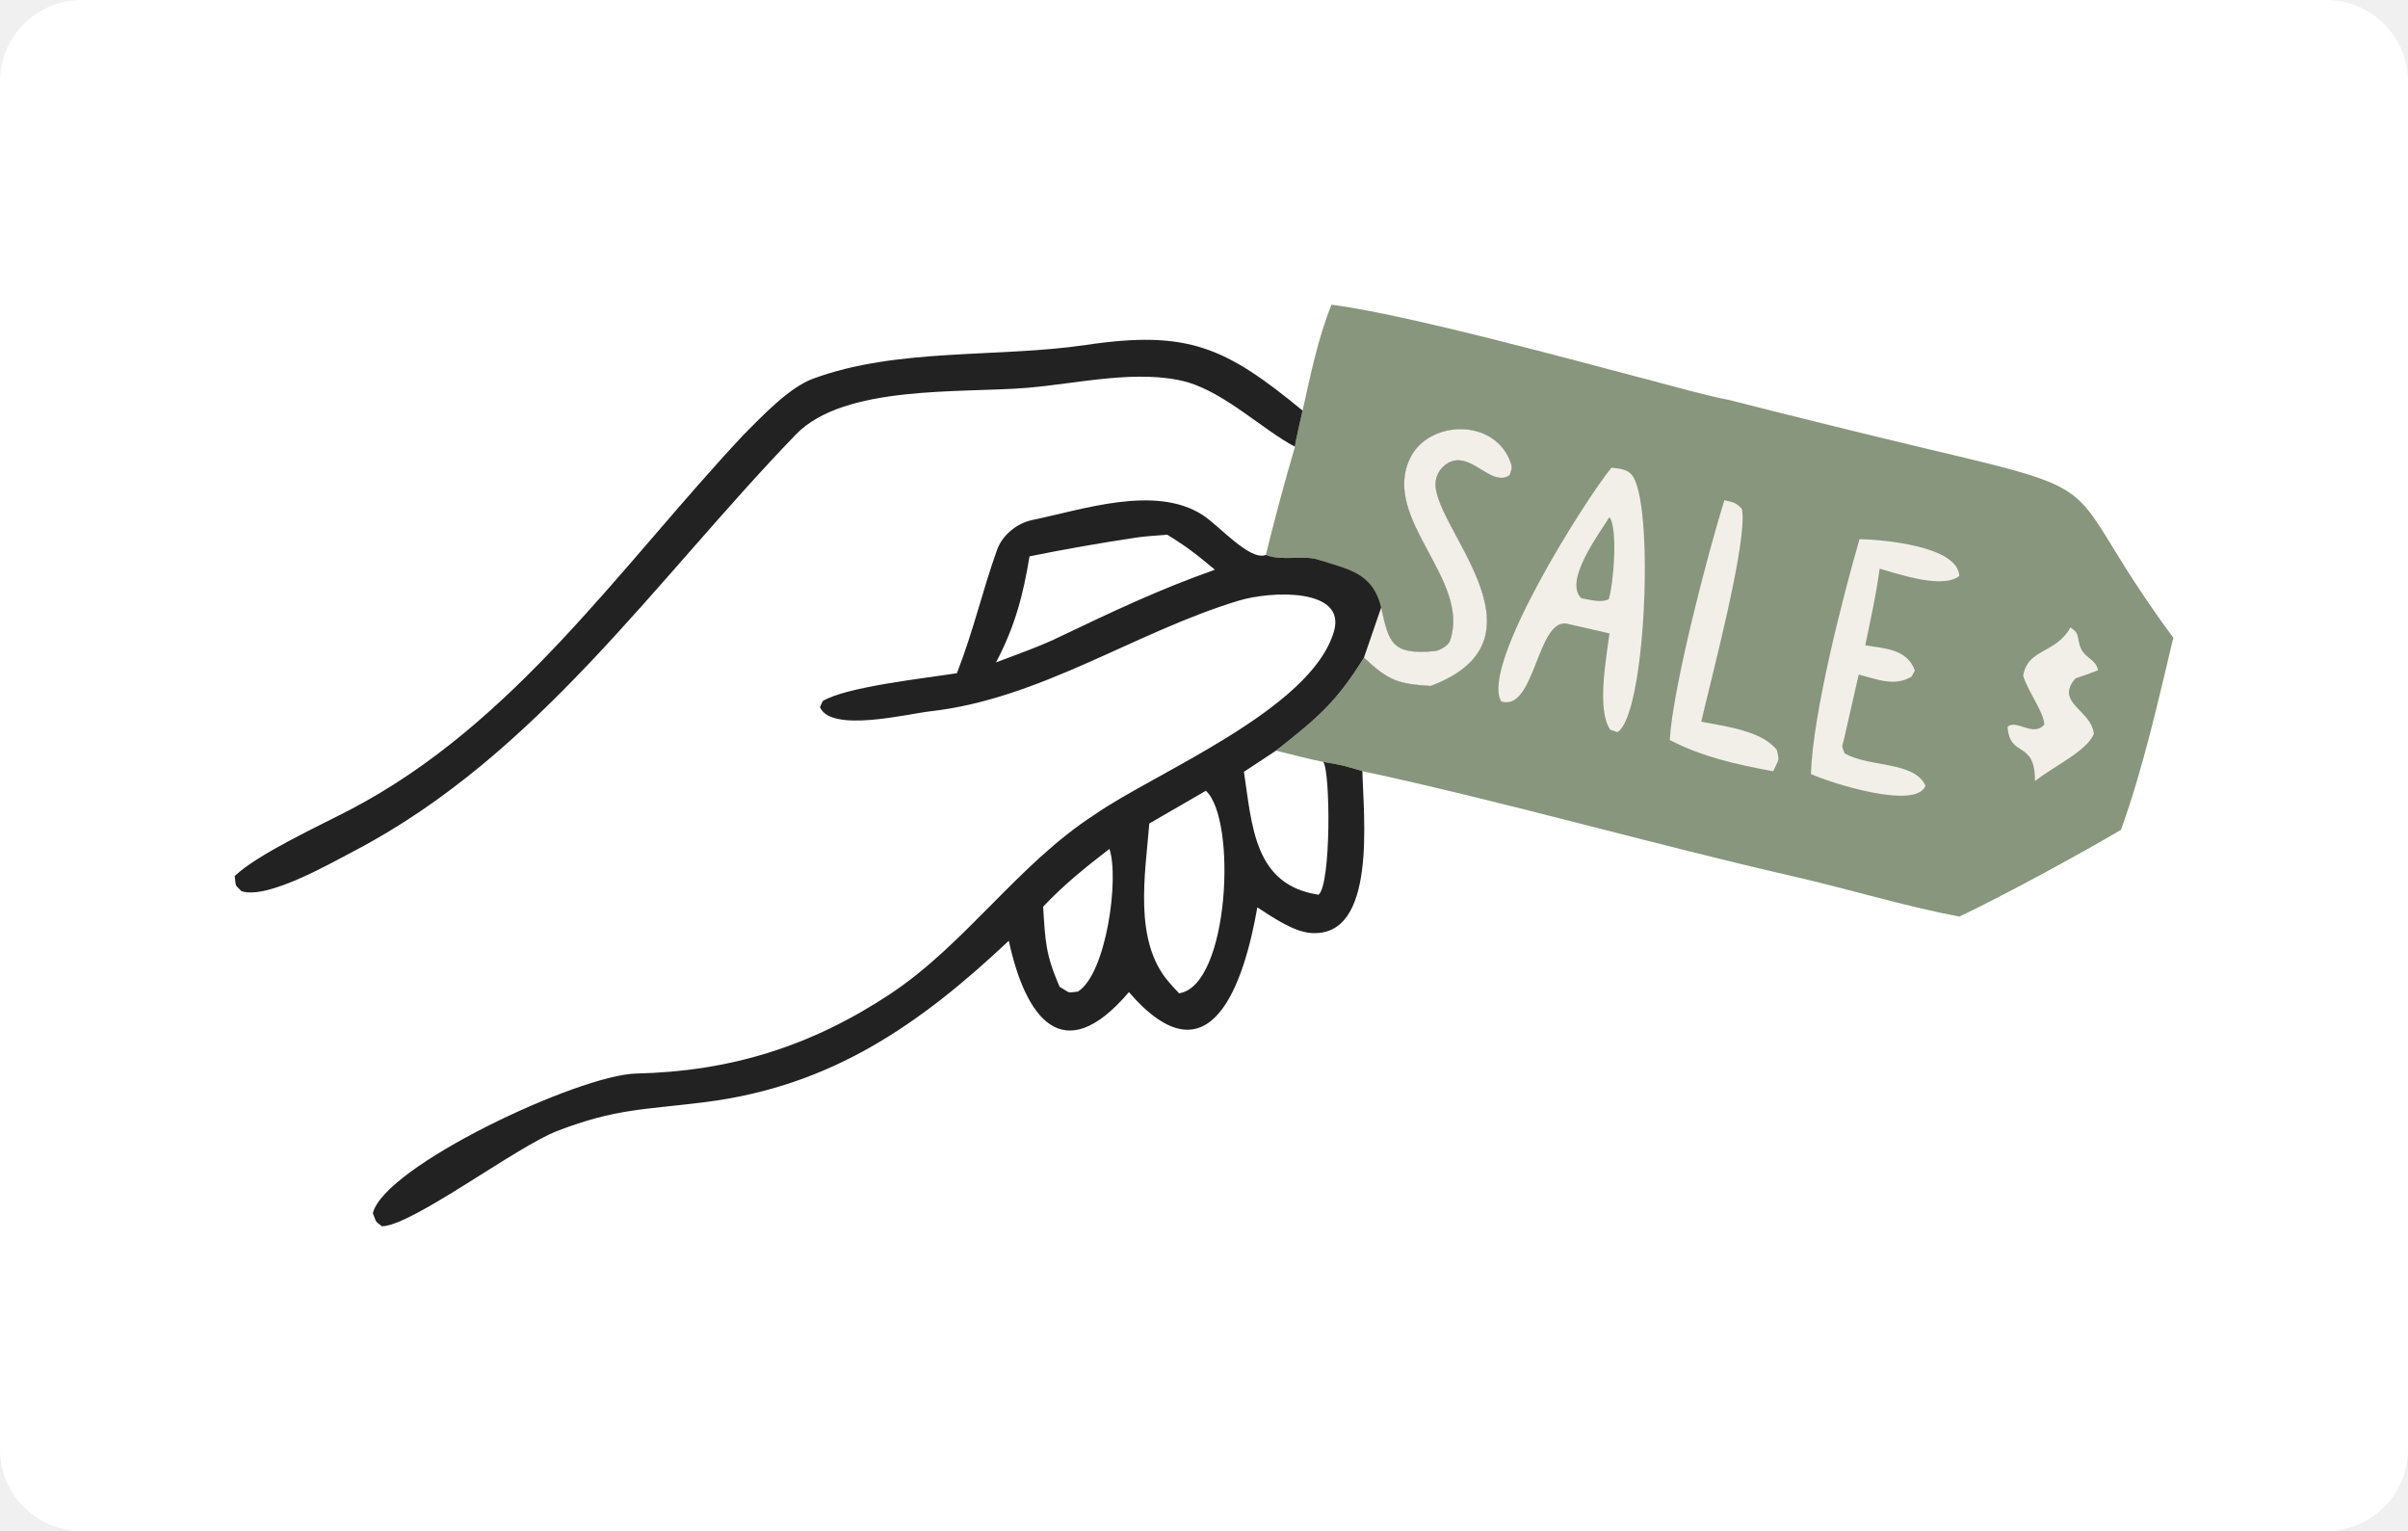
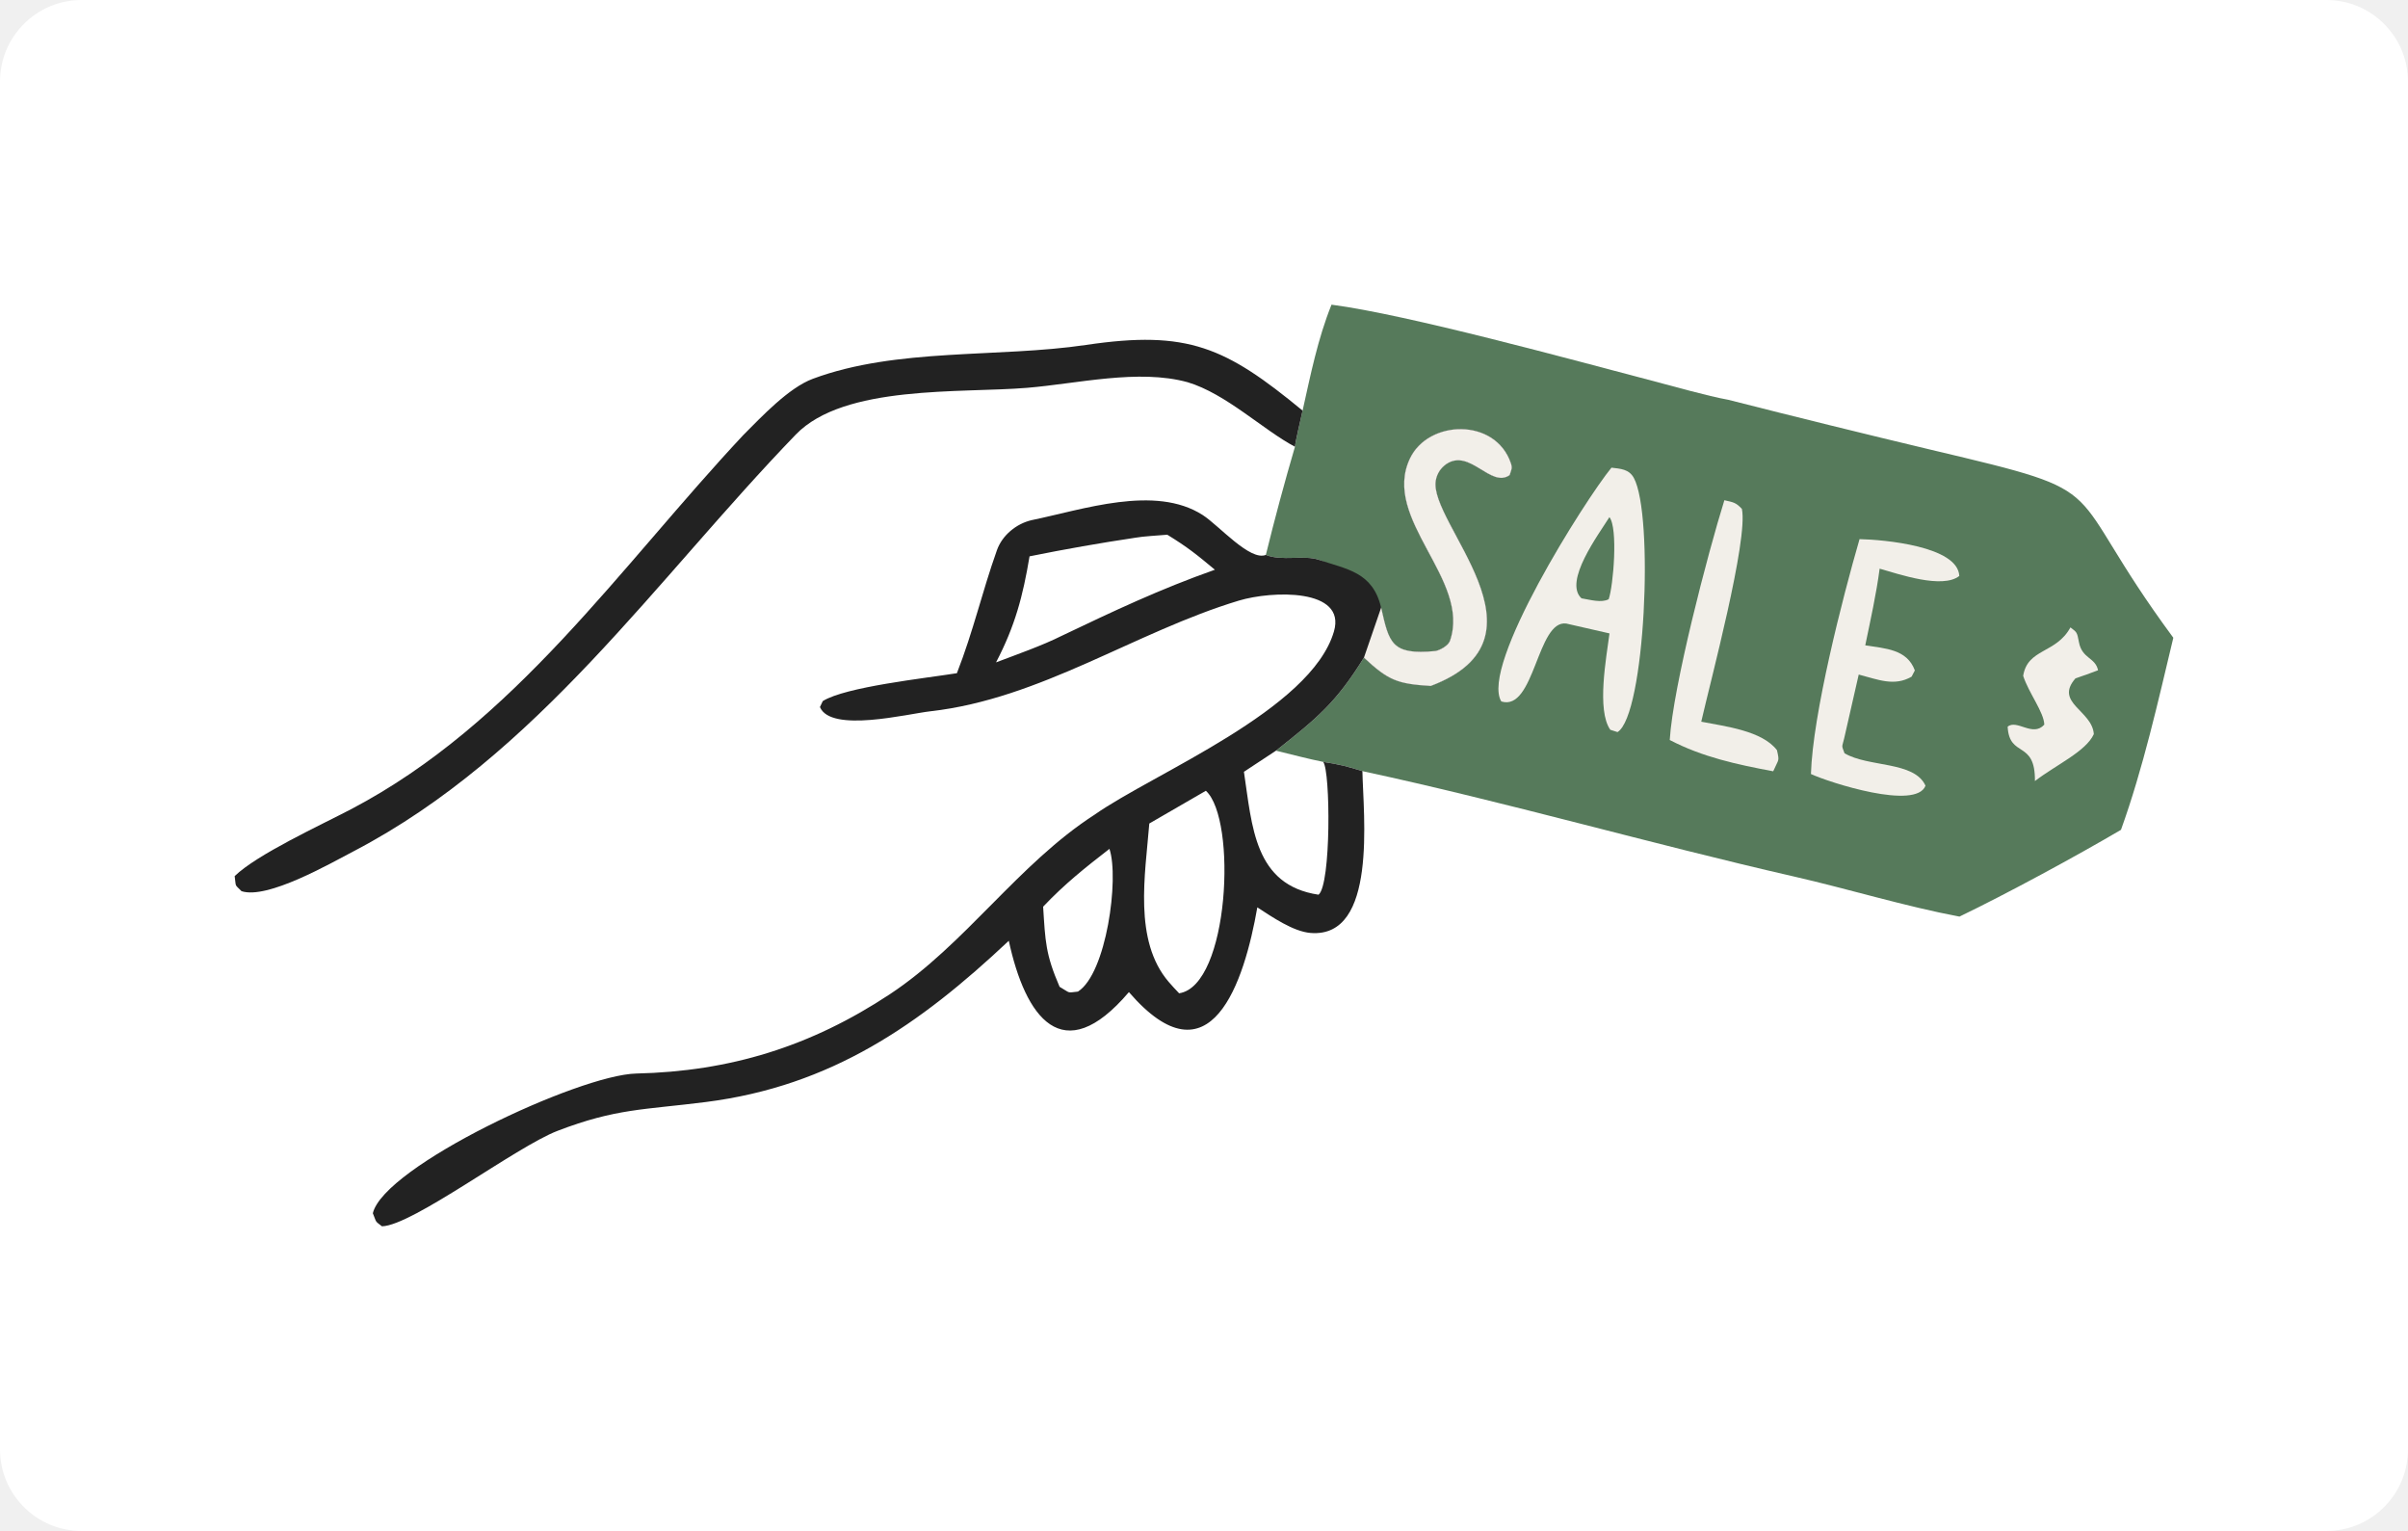
<svg xmlns="http://www.w3.org/2000/svg" width="236" height="150" viewBox="0 0 236 150" fill="none">
  <style>
  .bg { fill: #FFFFFF; }
  .ink { fill: #222222; }
  @media (prefers-color-scheme: dark) {
    .bg { fill: #161716; }
    .ink { fill: #FFFFFF; }
  }
</style>
  <rect class="bg" width="236" height="150" rx="8" />
-   <path d="M130.497 29.851C137.966 30.826 154.122 35.262 161.869 37.291C164.001 37.839 167.316 38.801 169.39 39.171C176.002 40.854 182.628 42.487 189.265 44.069C208.065 48.523 201.608 47.062 213 62.485C211.498 68.758 210.055 75.235 207.87 81.303C203.44 83.908 196.659 87.581 192.039 89.805C186.766 88.816 181.113 87.088 175.839 85.882C161.794 82.671 147.555 78.566 133.524 75.553C133.609 79.859 135.019 91.919 128.46 91.409C126.742 91.275 124.675 89.839 123.226 88.9C121.961 96.155 118.664 106.492 110.641 97.203C104.114 104.873 100.482 99.622 98.868 92.175C90.128 100.395 81.493 106.408 69.162 107.974C63.115 108.741 60.382 108.594 54.645 110.795C50.577 112.355 40.446 120.072 37.434 120.149C36.695 119.579 36.934 119.81 36.541 118.87C37.632 114.273 56.725 105.308 62.352 105.181C71.571 104.974 79.474 102.519 87.201 97.418C94.616 92.521 99.775 84.658 107.285 79.814C113.088 75.741 128.496 69.561 130.735 61.868C131.974 57.615 124.652 57.871 121.415 58.846C111.262 61.907 101.995 68.47 91.178 69.69C88.973 69.936 81.436 71.828 80.36 69.276L80.638 68.689C82.874 67.295 90.616 66.462 93.782 65.958C95.424 61.75 96.225 58.072 97.706 53.905C98.229 52.432 99.612 51.311 101.094 50.965C106.091 49.944 113.2 47.458 117.874 50.462C119.474 51.491 122.502 54.999 124.062 54.368C124.934 50.815 125.885 47.281 126.915 43.77C126.934 43.364 127.539 40.787 127.662 40.229C128.451 36.707 129.148 33.197 130.497 29.851ZM124.062 54.368C122.502 54.999 119.474 51.491 117.874 50.462C113.2 47.458 106.091 49.944 101.094 50.965C99.612 51.311 98.229 52.432 97.706 53.905C96.225 58.072 95.424 61.75 93.782 65.958C90.616 66.462 82.874 67.295 80.638 68.689L80.36 69.276C81.436 71.828 88.973 69.936 91.178 69.69C101.995 68.47 111.262 61.907 121.415 58.846C124.652 57.871 131.974 57.615 130.735 61.868C128.496 69.561 113.088 75.741 107.285 79.814C99.775 84.658 94.616 92.521 87.201 97.418C79.474 102.519 71.571 104.974 62.352 105.181C56.725 105.308 37.632 114.273 36.541 118.87C36.934 119.81 36.695 119.579 37.434 120.149C40.446 120.072 50.577 112.355 54.645 110.795C60.382 108.594 63.115 108.741 69.162 107.974C81.493 106.408 90.128 100.395 98.868 92.175C100.482 99.622 104.114 104.873 110.641 97.203C118.664 106.492 121.961 96.155 123.226 88.9C124.675 89.839 126.742 91.275 128.46 91.409C135.019 91.919 133.609 79.859 133.524 75.553C131.98 75.071 131.278 74.895 129.685 74.648C128.225 74.359 126.522 73.902 125.054 73.549C129.107 70.341 130.931 68.856 133.672 64.434C136.08 66.675 136.943 67.003 140.218 67.209C152.698 62.517 139.967 51.227 140.716 47.072C140.828 46.42 141.2 45.842 141.746 45.47C144.052 43.907 146.096 47.848 147.952 46.553C148.107 46.023 148.253 45.906 148.072 45.376C146.549 40.909 139.986 41.12 138.183 44.916C135.348 50.886 144.183 56.765 142.104 62.786C141.941 63.257 141.147 63.692 140.69 63.783C136.34 64.21 136.156 62.995 135.359 59.536C132.839 58.145 131.936 55.776 129.293 54.86C127.787 54.338 125.648 55.012 124.062 54.368Z" fill="#87967C" />
+   <path d="M130.497 29.851C137.966 30.826 154.122 35.262 161.869 37.291C164.001 37.839 167.316 38.801 169.39 39.171C176.002 40.854 182.628 42.487 189.265 44.069C208.065 48.523 201.608 47.062 213 62.485C211.498 68.758 210.055 75.235 207.87 81.303C203.44 83.908 196.659 87.581 192.039 89.805C186.766 88.816 181.113 87.088 175.839 85.882C161.794 82.671 147.555 78.566 133.524 75.553C133.609 79.859 135.019 91.919 128.46 91.409C126.742 91.275 124.675 89.839 123.226 88.9C121.961 96.155 118.664 106.492 110.641 97.203C104.114 104.873 100.482 99.622 98.868 92.175C90.128 100.395 81.493 106.408 69.162 107.974C63.115 108.741 60.382 108.594 54.645 110.795C50.577 112.355 40.446 120.072 37.434 120.149C36.695 119.579 36.934 119.81 36.541 118.87C37.632 114.273 56.725 105.308 62.352 105.181C71.571 104.974 79.474 102.519 87.201 97.418C94.616 92.521 99.775 84.658 107.285 79.814C113.088 75.741 128.496 69.561 130.735 61.868C131.974 57.615 124.652 57.871 121.415 58.846C111.262 61.907 101.995 68.47 91.178 69.69C88.973 69.936 81.436 71.828 80.36 69.276L80.638 68.689C82.874 67.295 90.616 66.462 93.782 65.958C95.424 61.75 96.225 58.072 97.706 53.905C98.229 52.432 99.612 51.311 101.094 50.965C106.091 49.944 113.2 47.458 117.874 50.462C119.474 51.491 122.502 54.999 124.062 54.368C124.934 50.815 125.885 47.281 126.915 43.77C126.934 43.364 127.539 40.787 127.662 40.229C128.451 36.707 129.148 33.197 130.497 29.851ZM124.062 54.368C122.502 54.999 119.474 51.491 117.874 50.462C113.2 47.458 106.091 49.944 101.094 50.965C99.612 51.311 98.229 52.432 97.706 53.905C96.225 58.072 95.424 61.75 93.782 65.958C90.616 66.462 82.874 67.295 80.638 68.689L80.36 69.276C81.436 71.828 88.973 69.936 91.178 69.69C101.995 68.47 111.262 61.907 121.415 58.846C124.652 57.871 131.974 57.615 130.735 61.868C128.496 69.561 113.088 75.741 107.285 79.814C99.775 84.658 94.616 92.521 87.201 97.418C79.474 102.519 71.571 104.974 62.352 105.181C56.725 105.308 37.632 114.273 36.541 118.87C36.934 119.81 36.695 119.579 37.434 120.149C40.446 120.072 50.577 112.355 54.645 110.795C60.382 108.594 63.115 108.741 69.162 107.974C81.493 106.408 90.128 100.395 98.868 92.175C100.482 99.622 104.114 104.873 110.641 97.203C118.664 106.492 121.961 96.155 123.226 88.9C124.675 89.839 126.742 91.275 128.46 91.409C135.019 91.919 133.609 79.859 133.524 75.553C131.98 75.071 131.278 74.895 129.685 74.648C128.225 74.359 126.522 73.902 125.054 73.549C129.107 70.341 130.931 68.856 133.672 64.434C136.08 66.675 136.943 67.003 140.218 67.209C152.698 62.517 139.967 51.227 140.716 47.072C140.828 46.42 141.2 45.842 141.746 45.47C144.052 43.907 146.096 47.848 147.952 46.553C148.107 46.023 148.253 45.906 148.072 45.376C146.549 40.909 139.986 41.12 138.183 44.916C135.348 50.886 144.183 56.765 142.104 62.786C141.941 63.257 141.147 63.692 140.69 63.783C136.34 64.21 136.156 62.995 135.359 59.536C132.839 58.145 131.936 55.776 129.293 54.86C127.787 54.338 125.648 55.012 124.062 54.368Z" fill="#567A5B" />
  <path class="ink" d="M135.359 59.535C136.182 63.065 136.34 64.21 140.69 63.783C141.147 63.692 141.941 63.257 142.104 62.786C144.183 56.764 135.348 50.885 138.183 44.916C139.986 41.12 146.549 40.909 148.072 45.376C148.253 45.906 148.107 46.023 147.952 46.552C146.096 47.848 144.052 43.907 141.746 45.47C141.2 45.842 140.828 46.42 140.716 47.072C139.967 51.227 152.698 62.517 140.218 67.208C136.943 67.003 136.08 66.675 133.672 64.434C130.931 68.856 129.107 70.341 125.054 73.548L121.913 75.618C122.721 80.967 122.925 86.718 129.225 87.66C130.465 86.684 130.398 75.543 129.685 74.648C131.278 74.895 131.98 75.07 133.524 75.553C133.609 79.859 135.019 91.919 128.46 91.409C126.742 91.275 124.675 89.838 123.226 88.9C121.961 96.155 118.664 106.492 110.641 97.203C104.114 104.873 100.482 99.622 98.868 92.174C90.128 100.395 81.493 106.408 69.162 107.974C63.115 108.741 60.382 108.594 54.645 110.795C50.577 112.355 40.446 120.072 37.434 120.149C36.695 119.579 36.934 119.809 36.541 118.87C37.632 114.273 56.725 105.308 62.352 105.181C71.571 104.973 79.474 102.519 87.201 97.417C94.616 92.521 99.775 84.658 107.285 79.814C113.088 75.741 128.496 69.56 130.735 61.868C131.974 57.615 124.652 57.87 121.415 58.846C111.262 61.907 101.995 68.47 91.178 69.69C88.973 69.936 81.436 71.828 80.36 69.276L80.638 68.689C82.874 67.295 90.616 66.462 93.782 65.958C95.424 61.75 96.225 58.072 97.706 53.905C98.229 52.432 99.612 51.311 101.094 50.965C106.091 49.944 113.2 47.457 117.874 50.462C119.474 51.491 122.502 54.999 124.062 54.368C125.648 55.012 127.787 54.338 129.293 54.859C131.936 55.775 134.535 56.006 135.359 59.535ZM100.902 54.508C100.248 58.425 99.481 61.329 97.619 64.897C99.624 64.137 102.167 63.243 104.04 62.302C109.169 59.855 113.681 57.722 119.067 55.82C117.282 54.331 116.39 53.611 114.403 52.39C113.694 52.451 111.953 52.553 111.337 52.674C107.843 53.195 104.364 53.807 100.902 54.508ZM112.64 80.684C112.236 85.705 111.076 92.16 114.537 96.2C114.868 96.582 115.21 96.956 115.562 97.319C120.476 96.583 121.259 80.272 118.183 77.477L112.64 80.684ZM102.234 88.834C102.448 92.217 102.465 93.489 103.847 96.683C104.98 97.341 104.52 97.27 105.643 97.154C108.437 95.392 109.705 86.05 108.733 83.168C106.322 85.037 104.34 86.61 102.234 88.834Z" />
  <path d="M140.692 63.783C136.342 64.21 136.158 62.995 135.361 59.535L133.674 64.434C136.082 66.675 136.945 67.003 140.221 67.208C152.7 62.517 139.969 51.227 140.718 47.072C140.83 46.42 141.202 45.842 141.748 45.47C144.055 43.907 146.099 47.848 147.954 46.552C148.11 46.023 148.255 45.906 148.074 45.376C146.551 40.909 139.988 41.12 138.185 44.916C135.35 50.885 144.185 56.764 142.106 62.786C141.943 63.257 141.149 63.692 140.692 63.783Z" fill="#F2EFE9" />
  <path d="M157.934 45.82C158.812 45.927 159.648 45.954 160.124 46.822C162.105 50.436 161.241 70.076 158.527 71.727L157.821 71.501C156.465 69.587 157.437 64.407 157.741 62.06L153.512 61.094C150.639 60.687 150.409 69.74 147.139 68.727C145.022 65.276 155.362 48.957 157.934 45.82Z" fill="#F2EFE9" />
-   <path d="M157.733 50.667C158.593 51.738 158.12 57.398 157.662 58.71C156.934 59.087 155.882 58.767 154.996 58.622C153.209 56.978 156.69 52.343 157.733 50.667Z" fill="#87967C" />
+   <path d="M157.733 50.667C158.593 51.738 158.12 57.398 157.662 58.71C156.934 59.087 155.882 58.767 154.996 58.622C153.209 56.978 156.69 52.343 157.733 50.667Z" fill="#567A5B" />
  <path d="M182.248 52.822C184.584 52.871 191.885 53.505 192.024 56.43C190.364 57.734 186.099 56.247 184.217 55.716C183.894 58.196 183.316 60.766 182.808 63.227C184.78 63.544 186.903 63.601 187.667 65.687L187.349 66.296C185.653 67.284 184.056 66.579 182.167 66.09L180.741 72.342C180.519 73.295 180.468 72.945 180.775 73.801C183.124 75.195 187.615 74.556 188.712 76.98C187.789 79.41 179.289 76.67 177.484 75.835C177.654 70.022 180.569 58.601 182.248 52.822Z" fill="#F2EFE9" />
  <path d="M169 49.011C169.871 49.212 170.118 49.216 170.716 49.859C171.355 52.856 167.622 66.8 166.734 70.709C169.12 71.173 172.698 71.597 174.154 73.498C174.41 74.649 174.336 74.309 173.786 75.568C170.236 74.904 166.853 74.177 163.646 72.502C163.959 67.293 167.373 54.216 169 49.011Z" fill="#F2EFE9" />
  <path d="M202.916 61.47C203.547 61.956 203.561 61.903 203.751 62.92C204.057 64.554 205.362 64.401 205.624 65.67C204.884 65.959 204.16 66.207 203.41 66.464C201.307 68.865 205.058 69.603 205.208 71.927C204.435 73.629 201.531 74.918 199.436 76.525C199.484 72.454 196.934 74.315 196.762 71.198C197.673 70.442 199.226 72.252 200.356 70.997C200.316 69.775 198.839 67.911 198.285 66.221C198.708 63.519 201.515 64.054 202.916 61.47Z" fill="#F2EFE9" />
  <path class="ink" d="M126.914 43.77C123.812 42.133 120.161 38.572 116.395 37.448C111.573 36.123 105.627 37.587 100.661 37.998C94.167 38.536 82.736 37.666 77.995 42.574C64.245 56.81 52.688 73.979 34.688 83.388C32.317 84.628 26.195 88.142 23.671 87.314C22.957 86.591 23.157 86.96 23 85.838C25.18 83.713 31.411 80.853 34.385 79.295C50.465 70.873 60.753 55.539 72.868 42.604C74.648 40.826 77.289 37.996 79.665 37.112C87.894 34.053 97.829 35.073 106.445 33.795C116.444 32.313 120.129 34.026 127.662 40.229C127.539 40.788 126.933 43.364 126.914 43.77Z" />
</svg>
